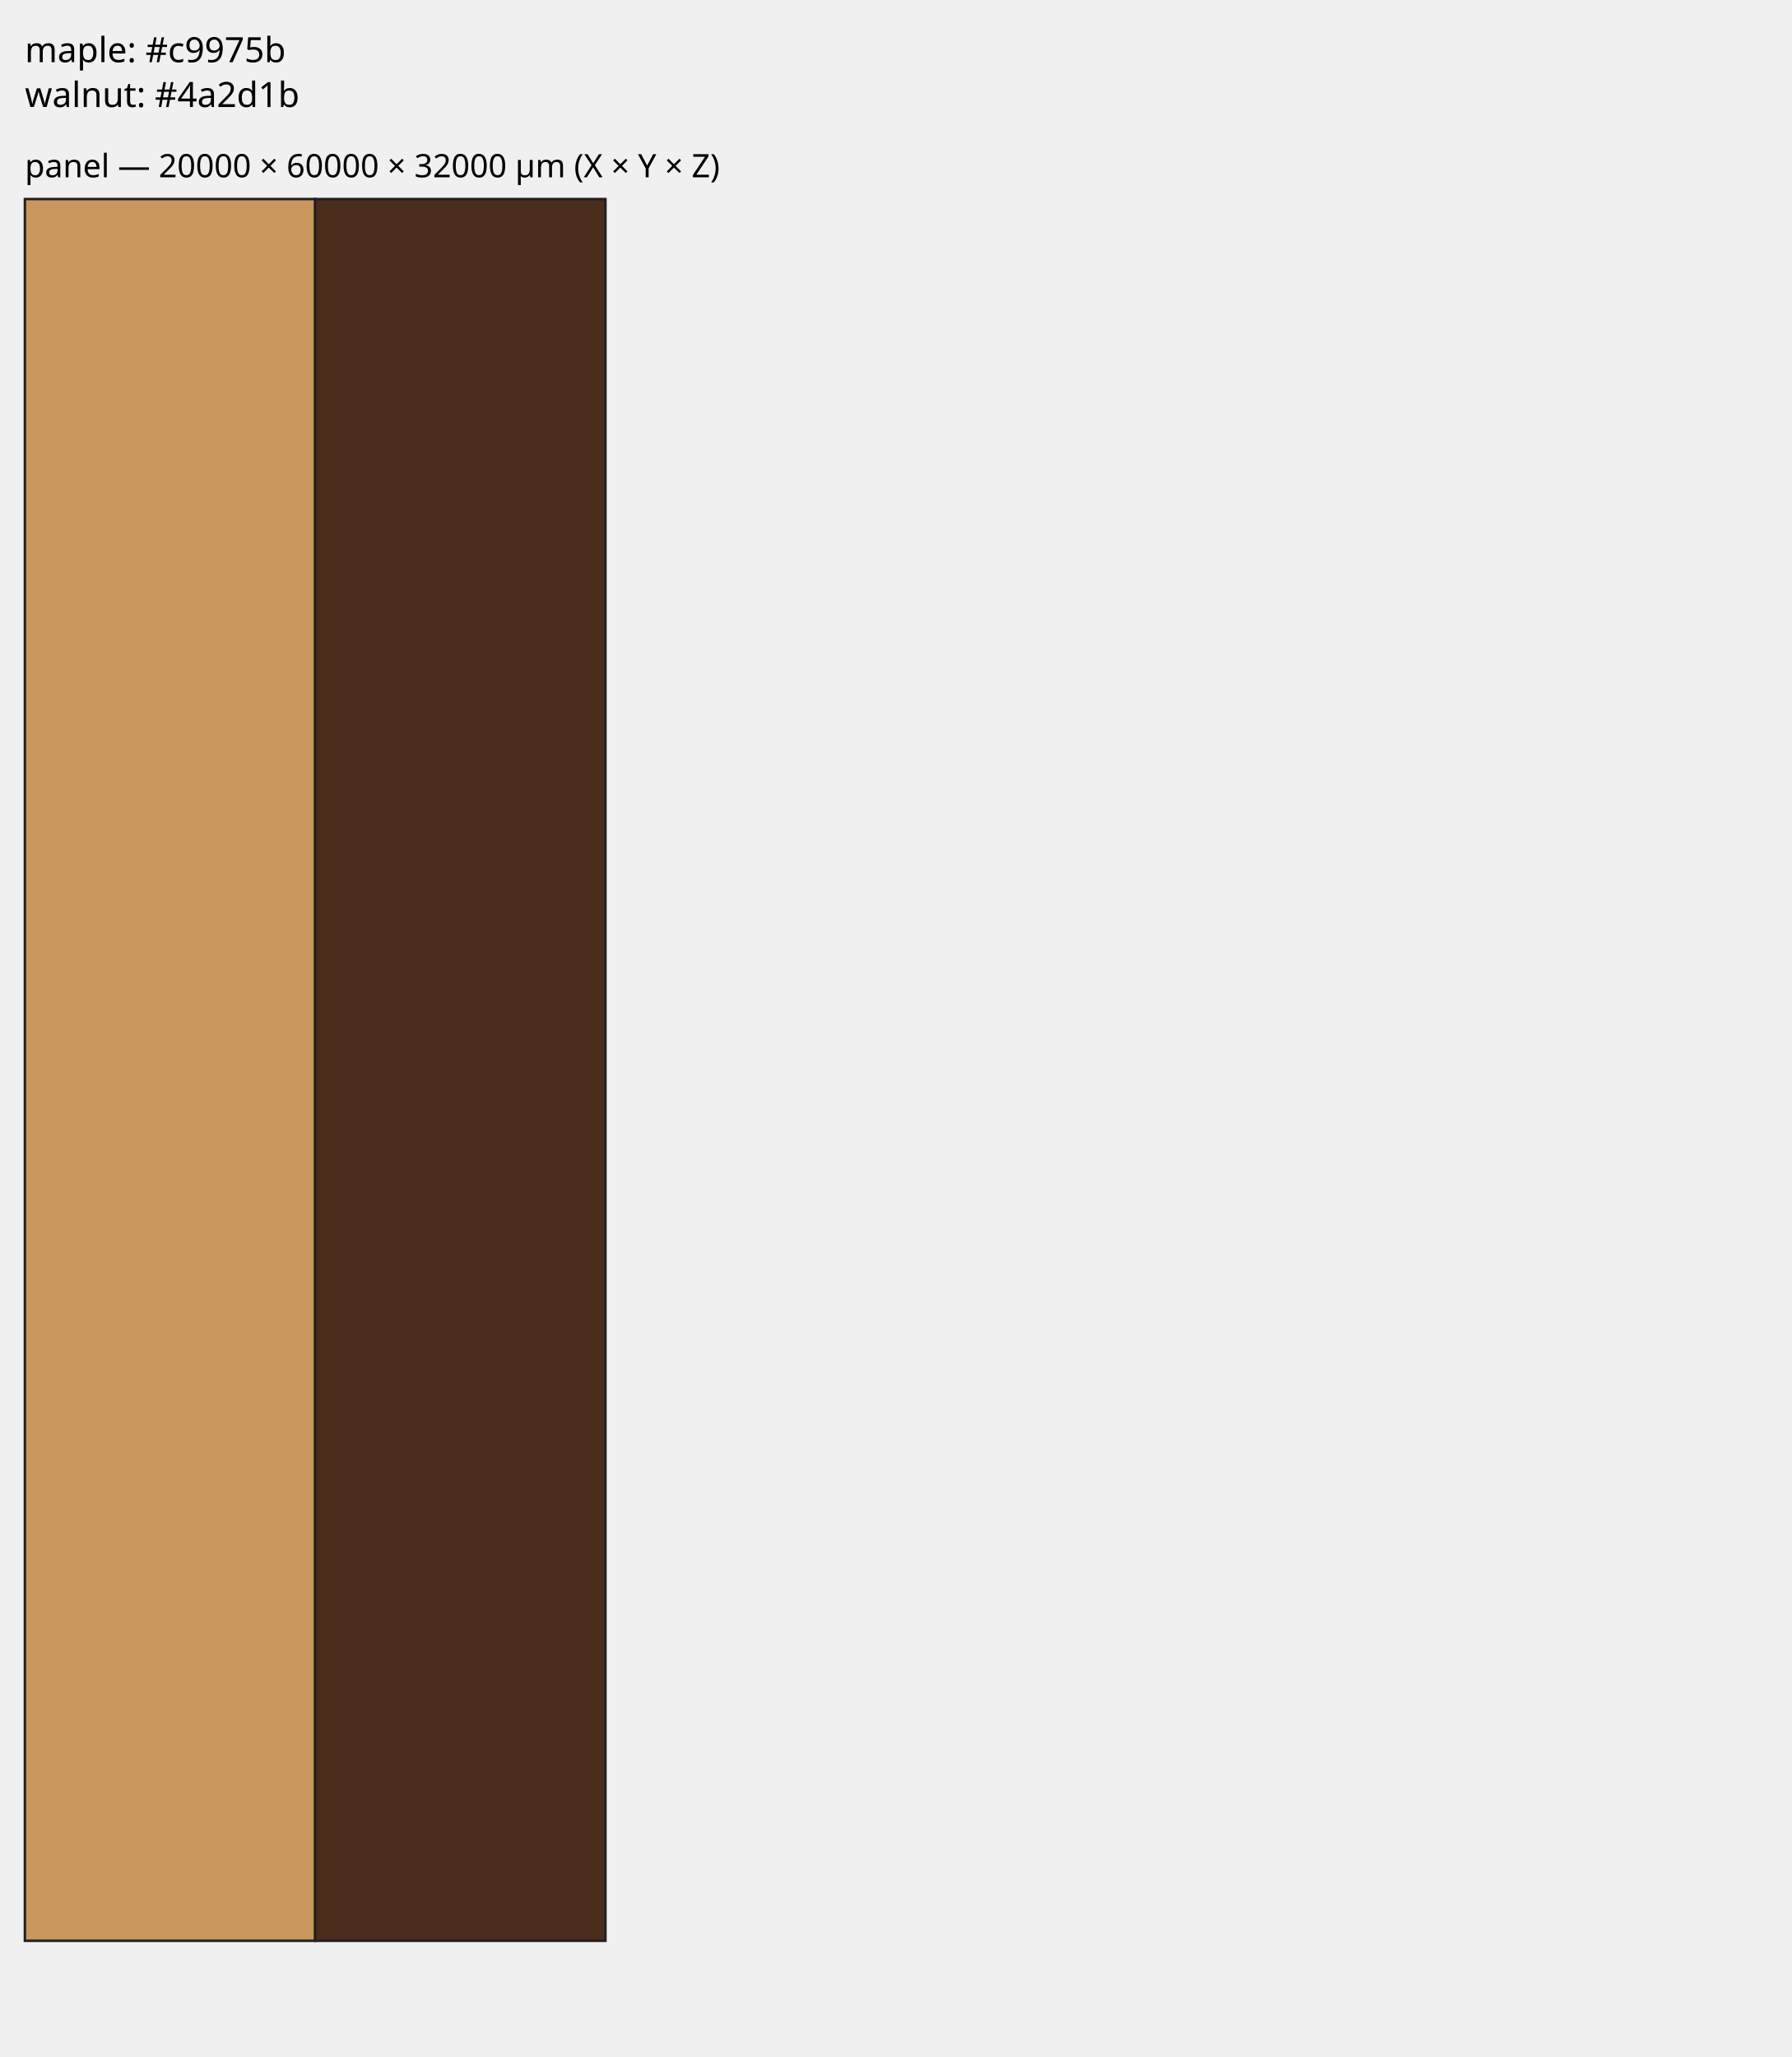
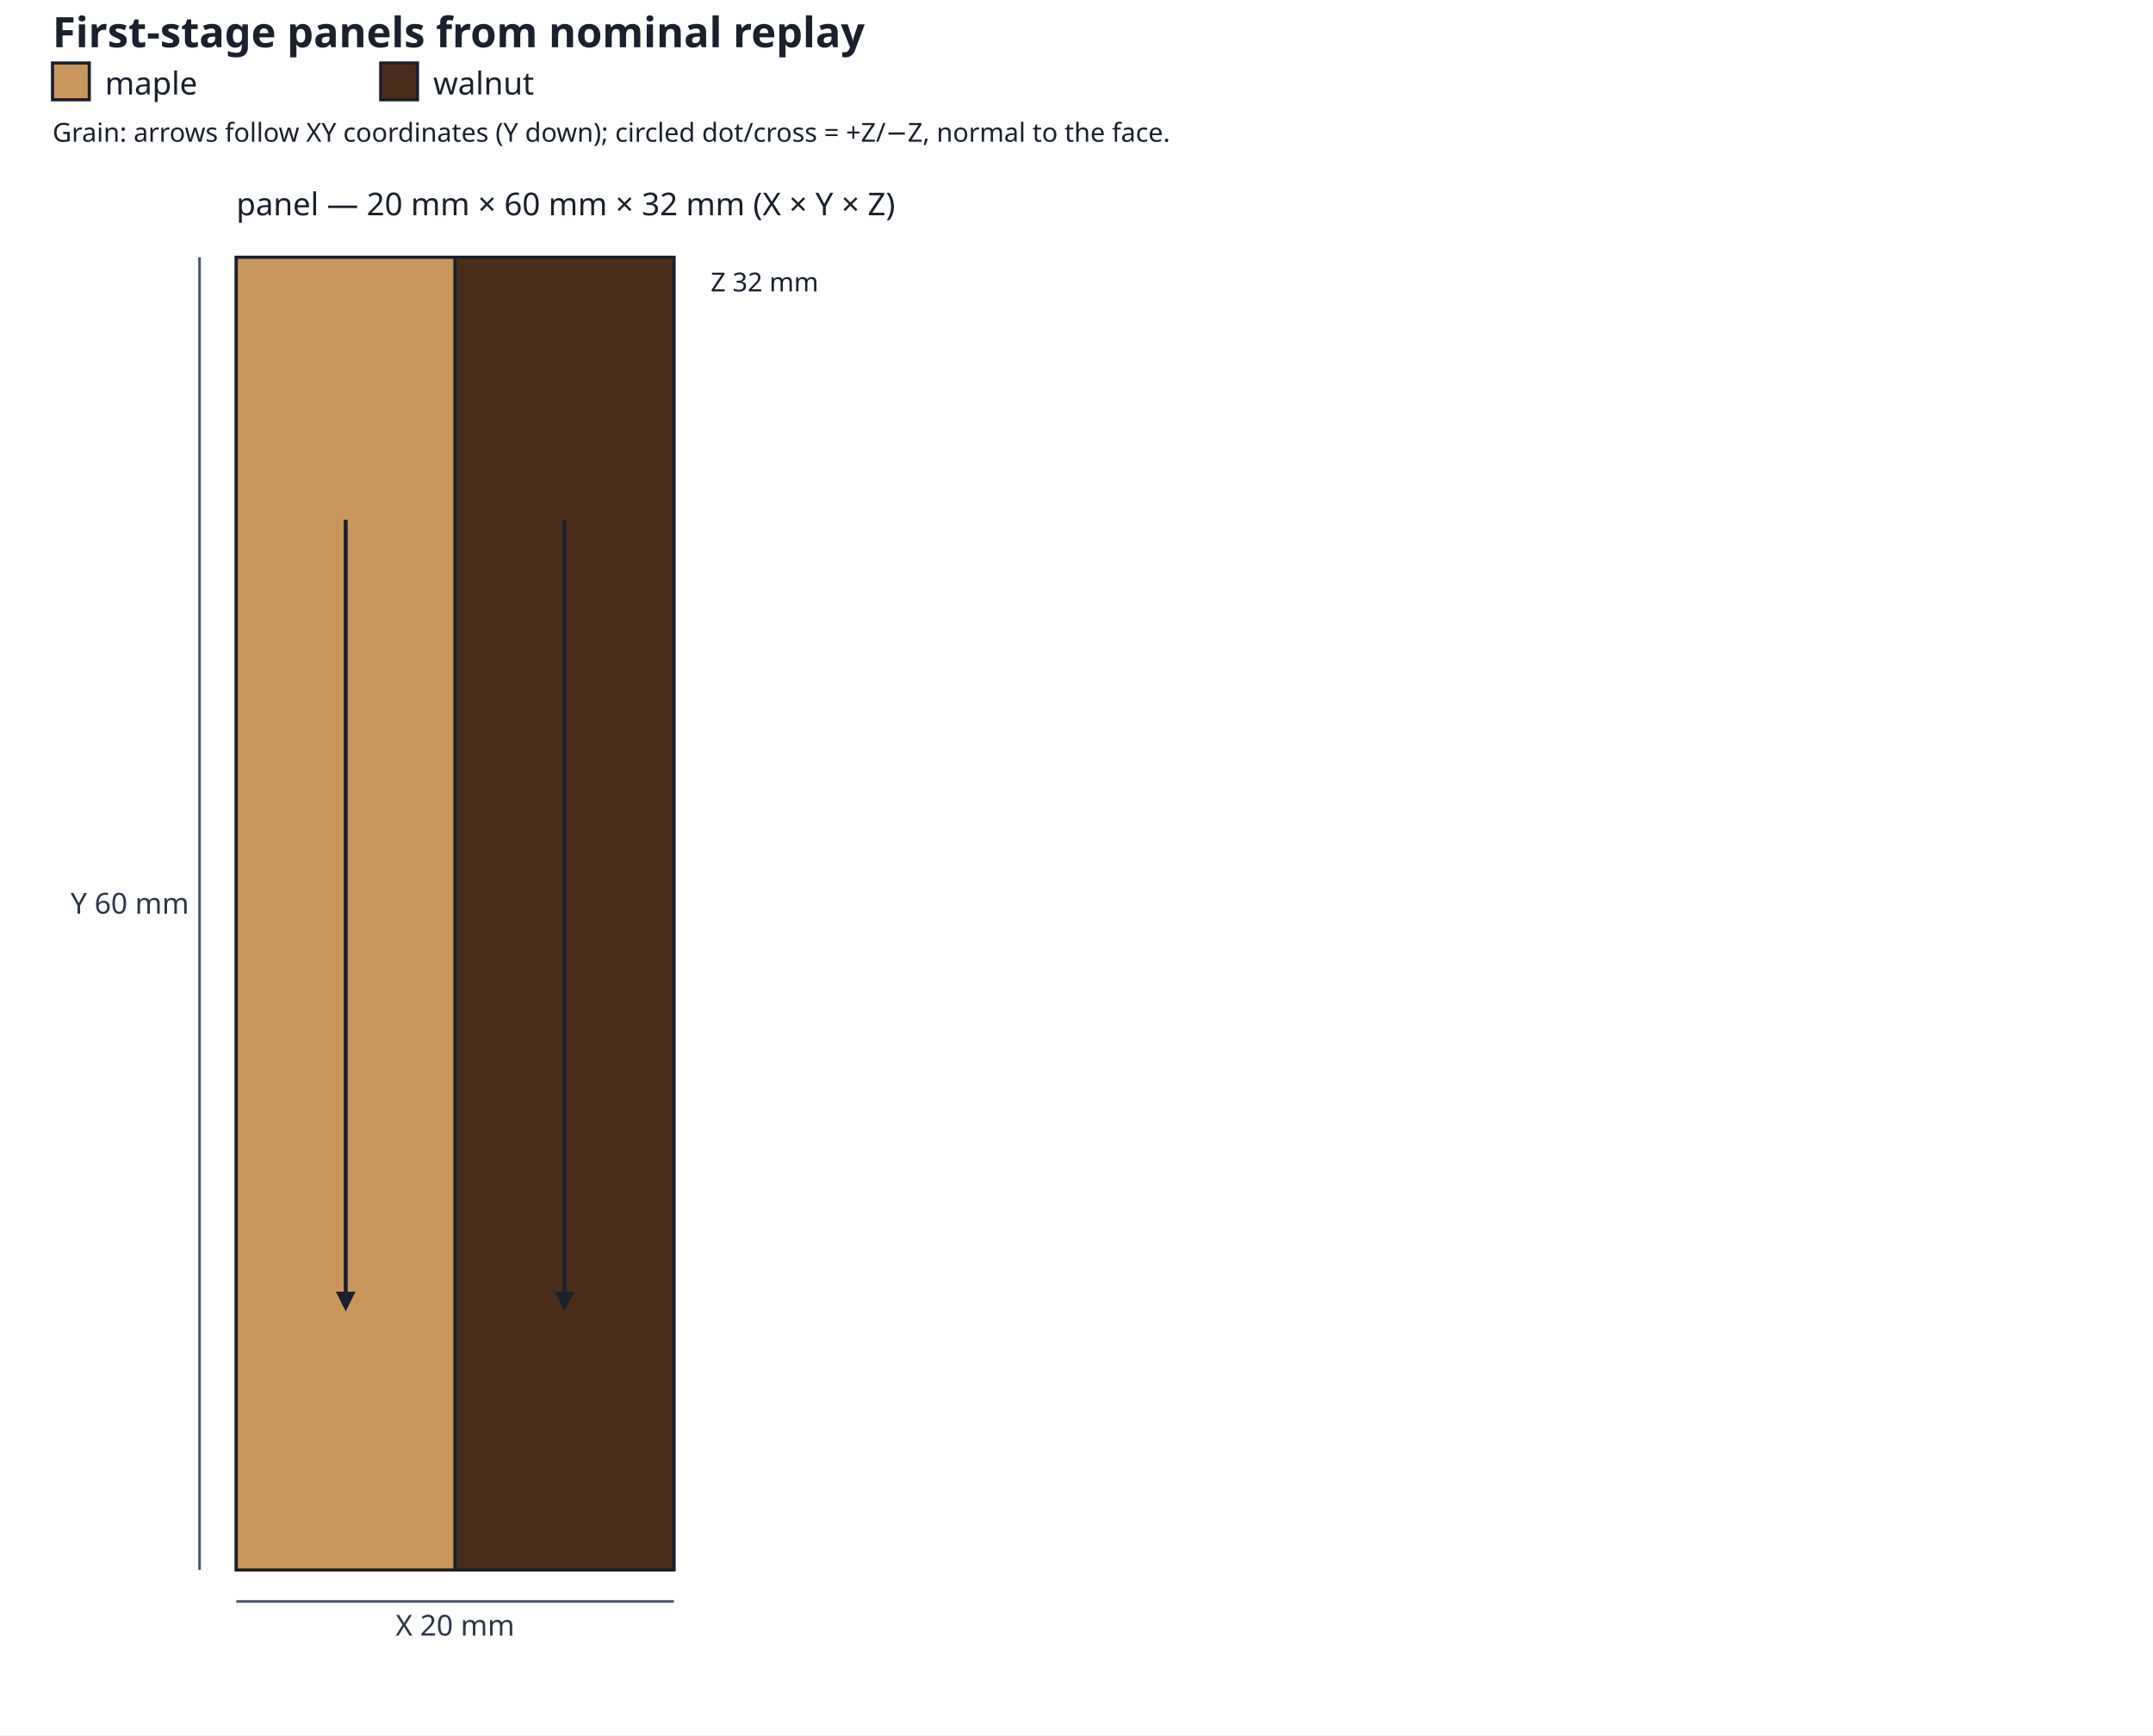
- <svg xmlns="http://www.w3.org/2000/svg" viewBox="0 0 720.0 826.7" role="img" aria-label="First-stage panels from nominal replay">
-   <g font-family="sans-serif" font-size="14">
-     <text x="10" y="25">maple: #c9975b</text>
-     <text x="10" y="43">walnut: #4a2d1b</text>
-   </g>
-   <g transform="translate(10 80)" font-family="sans-serif" font-size="13">
-     <text x="0" y="-8.750">panel — 20000 × 60000 × 32000 µm (X × Y × Z)</text>
-     <rect x="0.000" y="0.000" width="116.667" height="700.000" fill="#c9975b" stroke="#202020" stroke-width="1" />
-     <rect x="116.667" y="0.000" width="116.667" height="700.000" fill="#4a2d1b" stroke="#202020" stroke-width="1" />
-   </g>
+ <svg xmlns="http://www.w3.org/2000/svg" viewBox="0 0 820.0 661.0" role="img" aria-labelledby="svg-title svg-description">
+   <defs>
+     <marker id="arrow" viewBox="0 0 10 10" refX="8" refY="5" markerWidth="5" markerHeight="5" orient="auto-start-reverse">
+       <path d="M 0 0 L 10 5 L 0 10 z" fill="#1a202c" />
+     </marker>
+   </defs>
+   <style>
+     text { font-family: sans-serif; fill: #1a202c; } .heading { font-size: 16px; font-weight: 700; } .label { font-size: 12px; } .small { font-size: 10px; }
+     .outline { stroke: #1a202c; stroke-width: 1.2; vector-effect: non-scaling-stroke; } .grain { stroke: #1a202c; stroke-width: 1.5; vector-effect: non-scaling-stroke; }
+     .dimension { stroke: #4a5568; stroke-width: 1; vector-effect: non-scaling-stroke; } .dim-label { font-size: 11px; fill: #2d3748; }
+   </style>
+   <rect width="100%" height="100%" fill="white" />
+   <text class="heading" x="20" y="18">First-stage panels from nominal replay</text>
+   <rect class="outline" x="20" y="24" width="14" height="14" fill="#c9975b" />
+   <text class="label" x="40" y="36">maple</text>
+   <rect class="outline" x="145" y="24" width="14" height="14" fill="#4a2d1b" />
+   <text class="label" x="165" y="36">walnut</text>
+   <text class="small" x="20" y="54">Grain: arrows follow XY coordinates (Y down); circled dot/cross = +Z/−Z, normal to the face.</text>
+   <text class="label" x="90.00" y="82.00">panel — 20 mm × 60 mm × 32 mm (X × Y × Z)</text>
+   <rect class="outline" x="90.00" y="98.00" width="166.67" height="500.00" fill="#f7fafc" />
+   <rect class="outline" x="90.00" y="98.00" width="83.33" height="500.00" fill="#c9975b" />
+   <line class="grain" x1="131.67" y1="198.00" x2="131.67" y2="498.00" marker-end="url(#arrow)" />
+   <rect class="outline" x="173.33" y="98.00" width="83.33" height="500.00" fill="#4a2d1b" />
+   <line class="grain" x1="215.00" y1="198.00" x2="215.00" y2="498.00" marker-end="url(#arrow)" />
+   <line class="dimension" x1="90.00" y1="610.00" x2="256.67" y2="610.00" />
+   <text class="dim-label" text-anchor="middle" x="173.33" y="623.00">X 20 mm</text>
+   <line class="dimension" x1="76.00" y1="98.00" x2="76.00" y2="598.00" />
+   <text class="dim-label" text-anchor="end" x="72.00" y="348.00">Y 60 mm</text>
+   <text class="small" x="270.67" y="111.00">Z 32 mm</text>
</svg>
